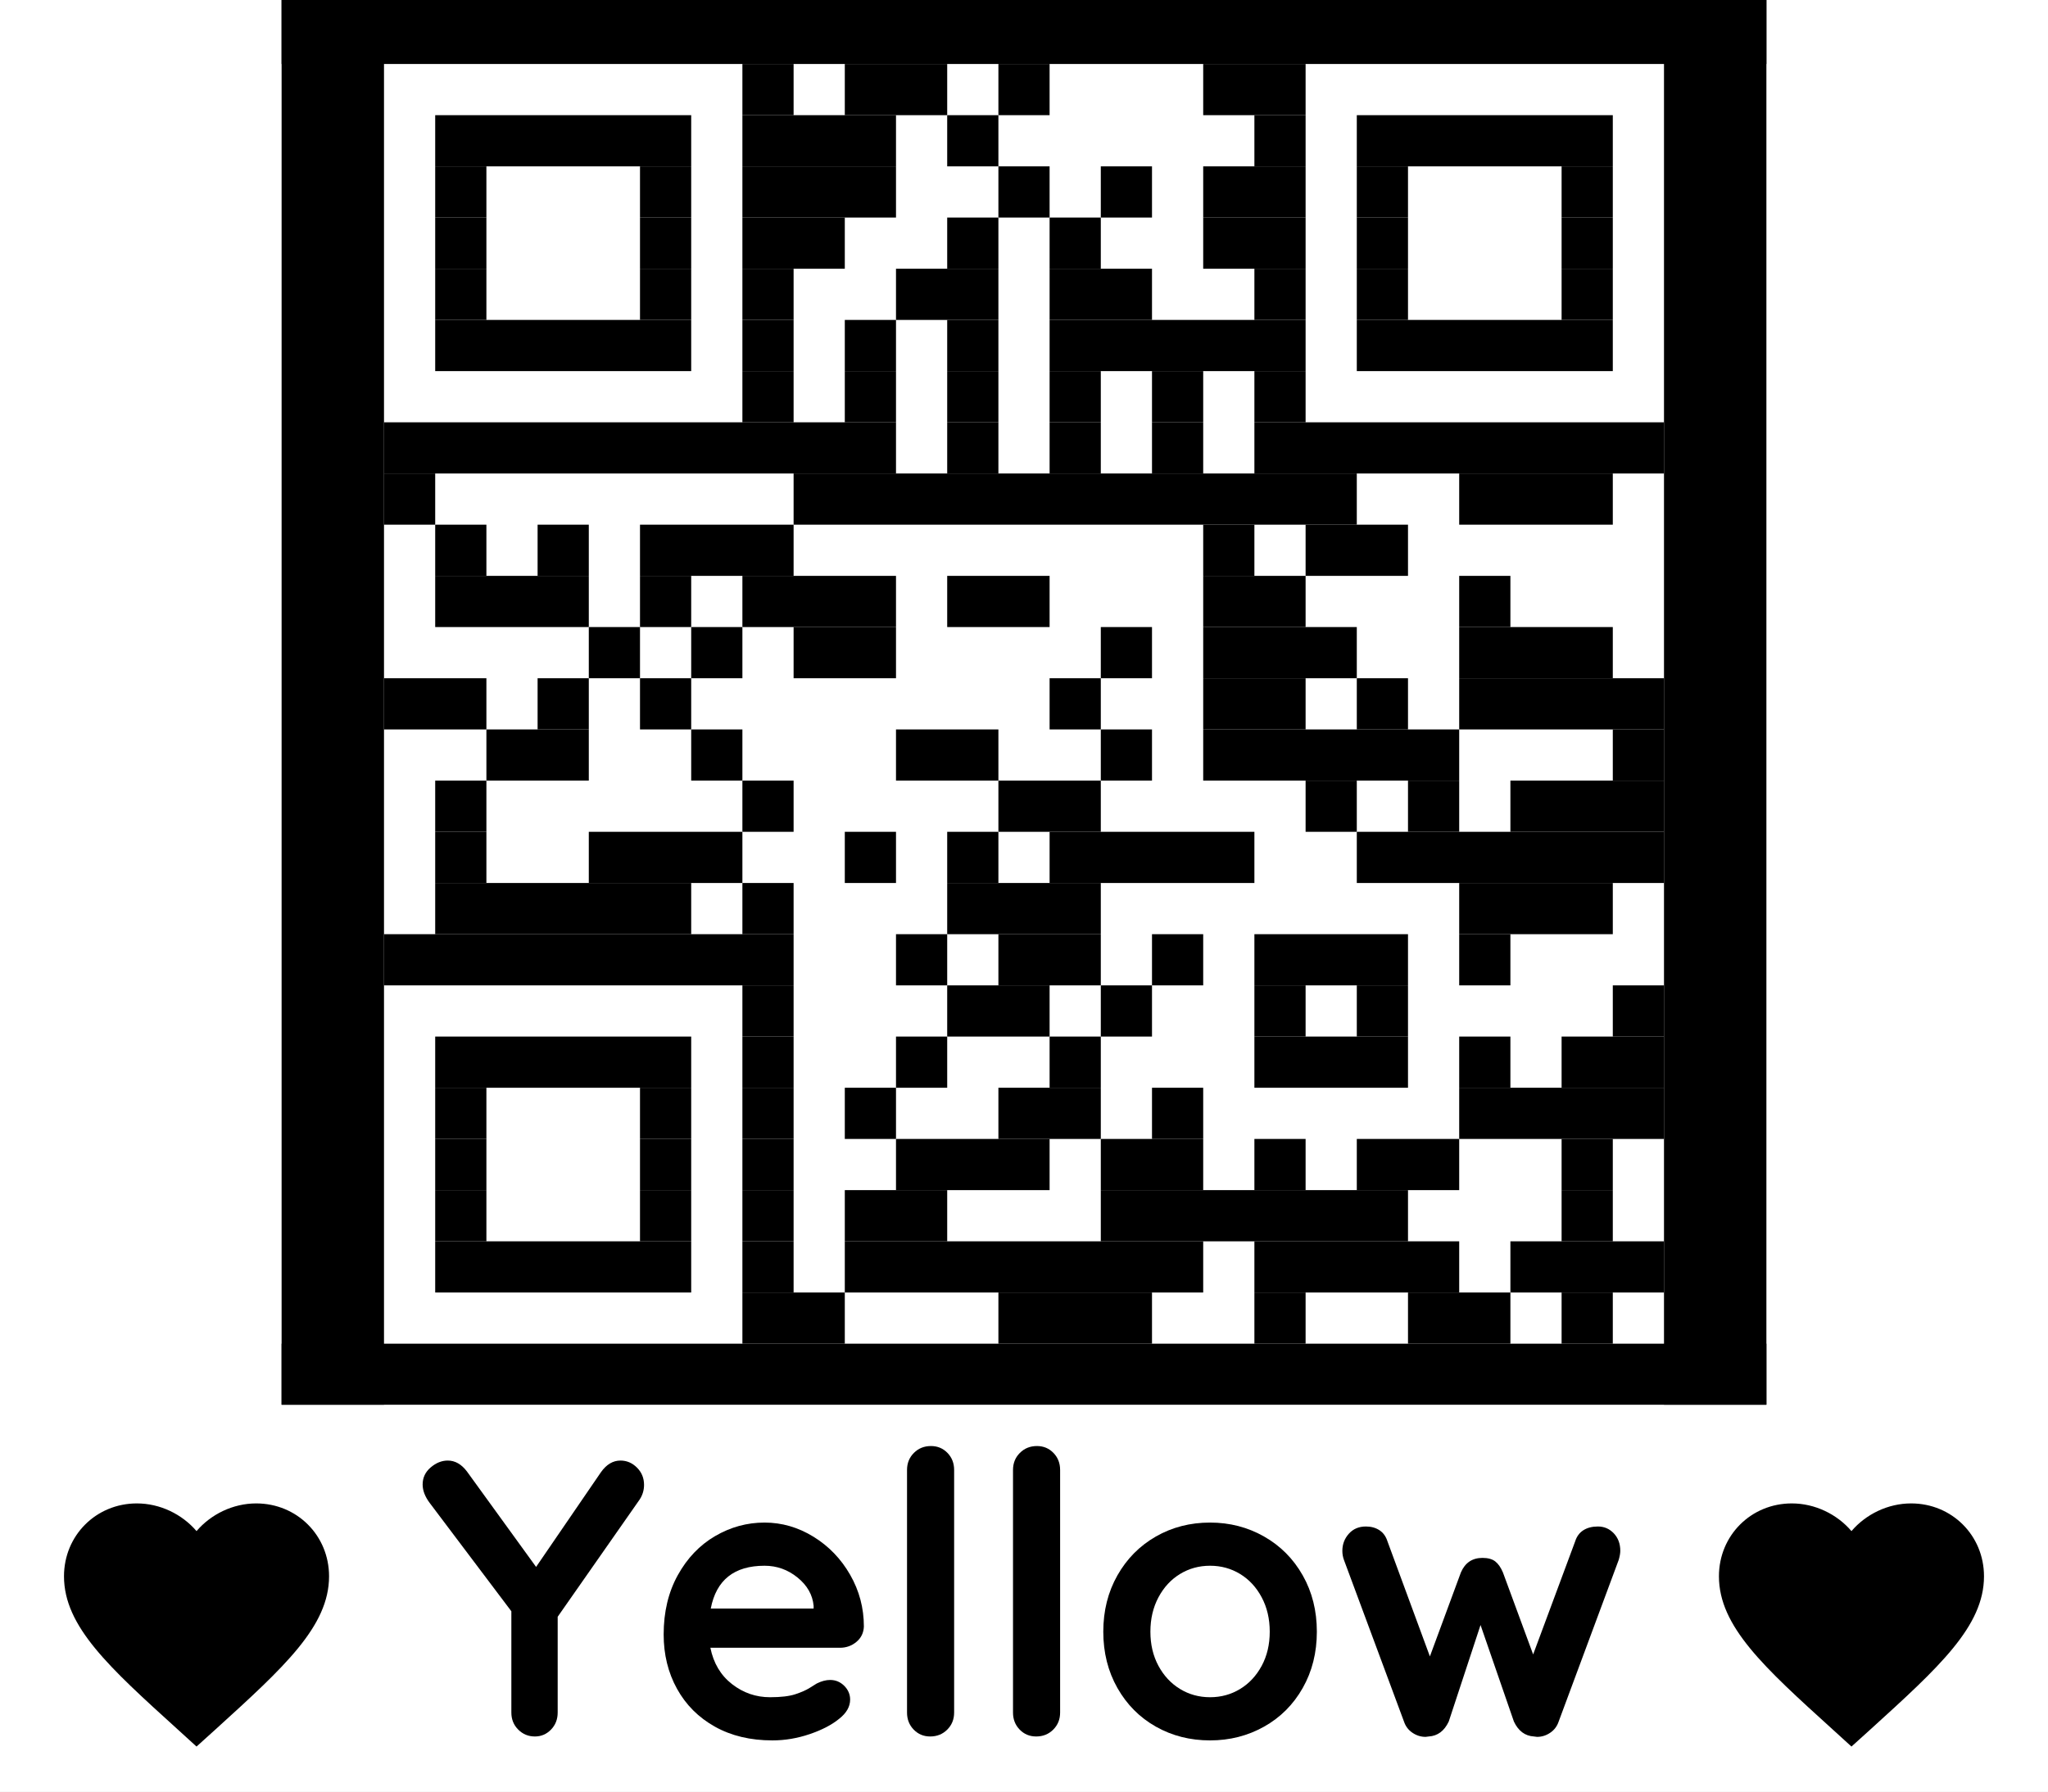
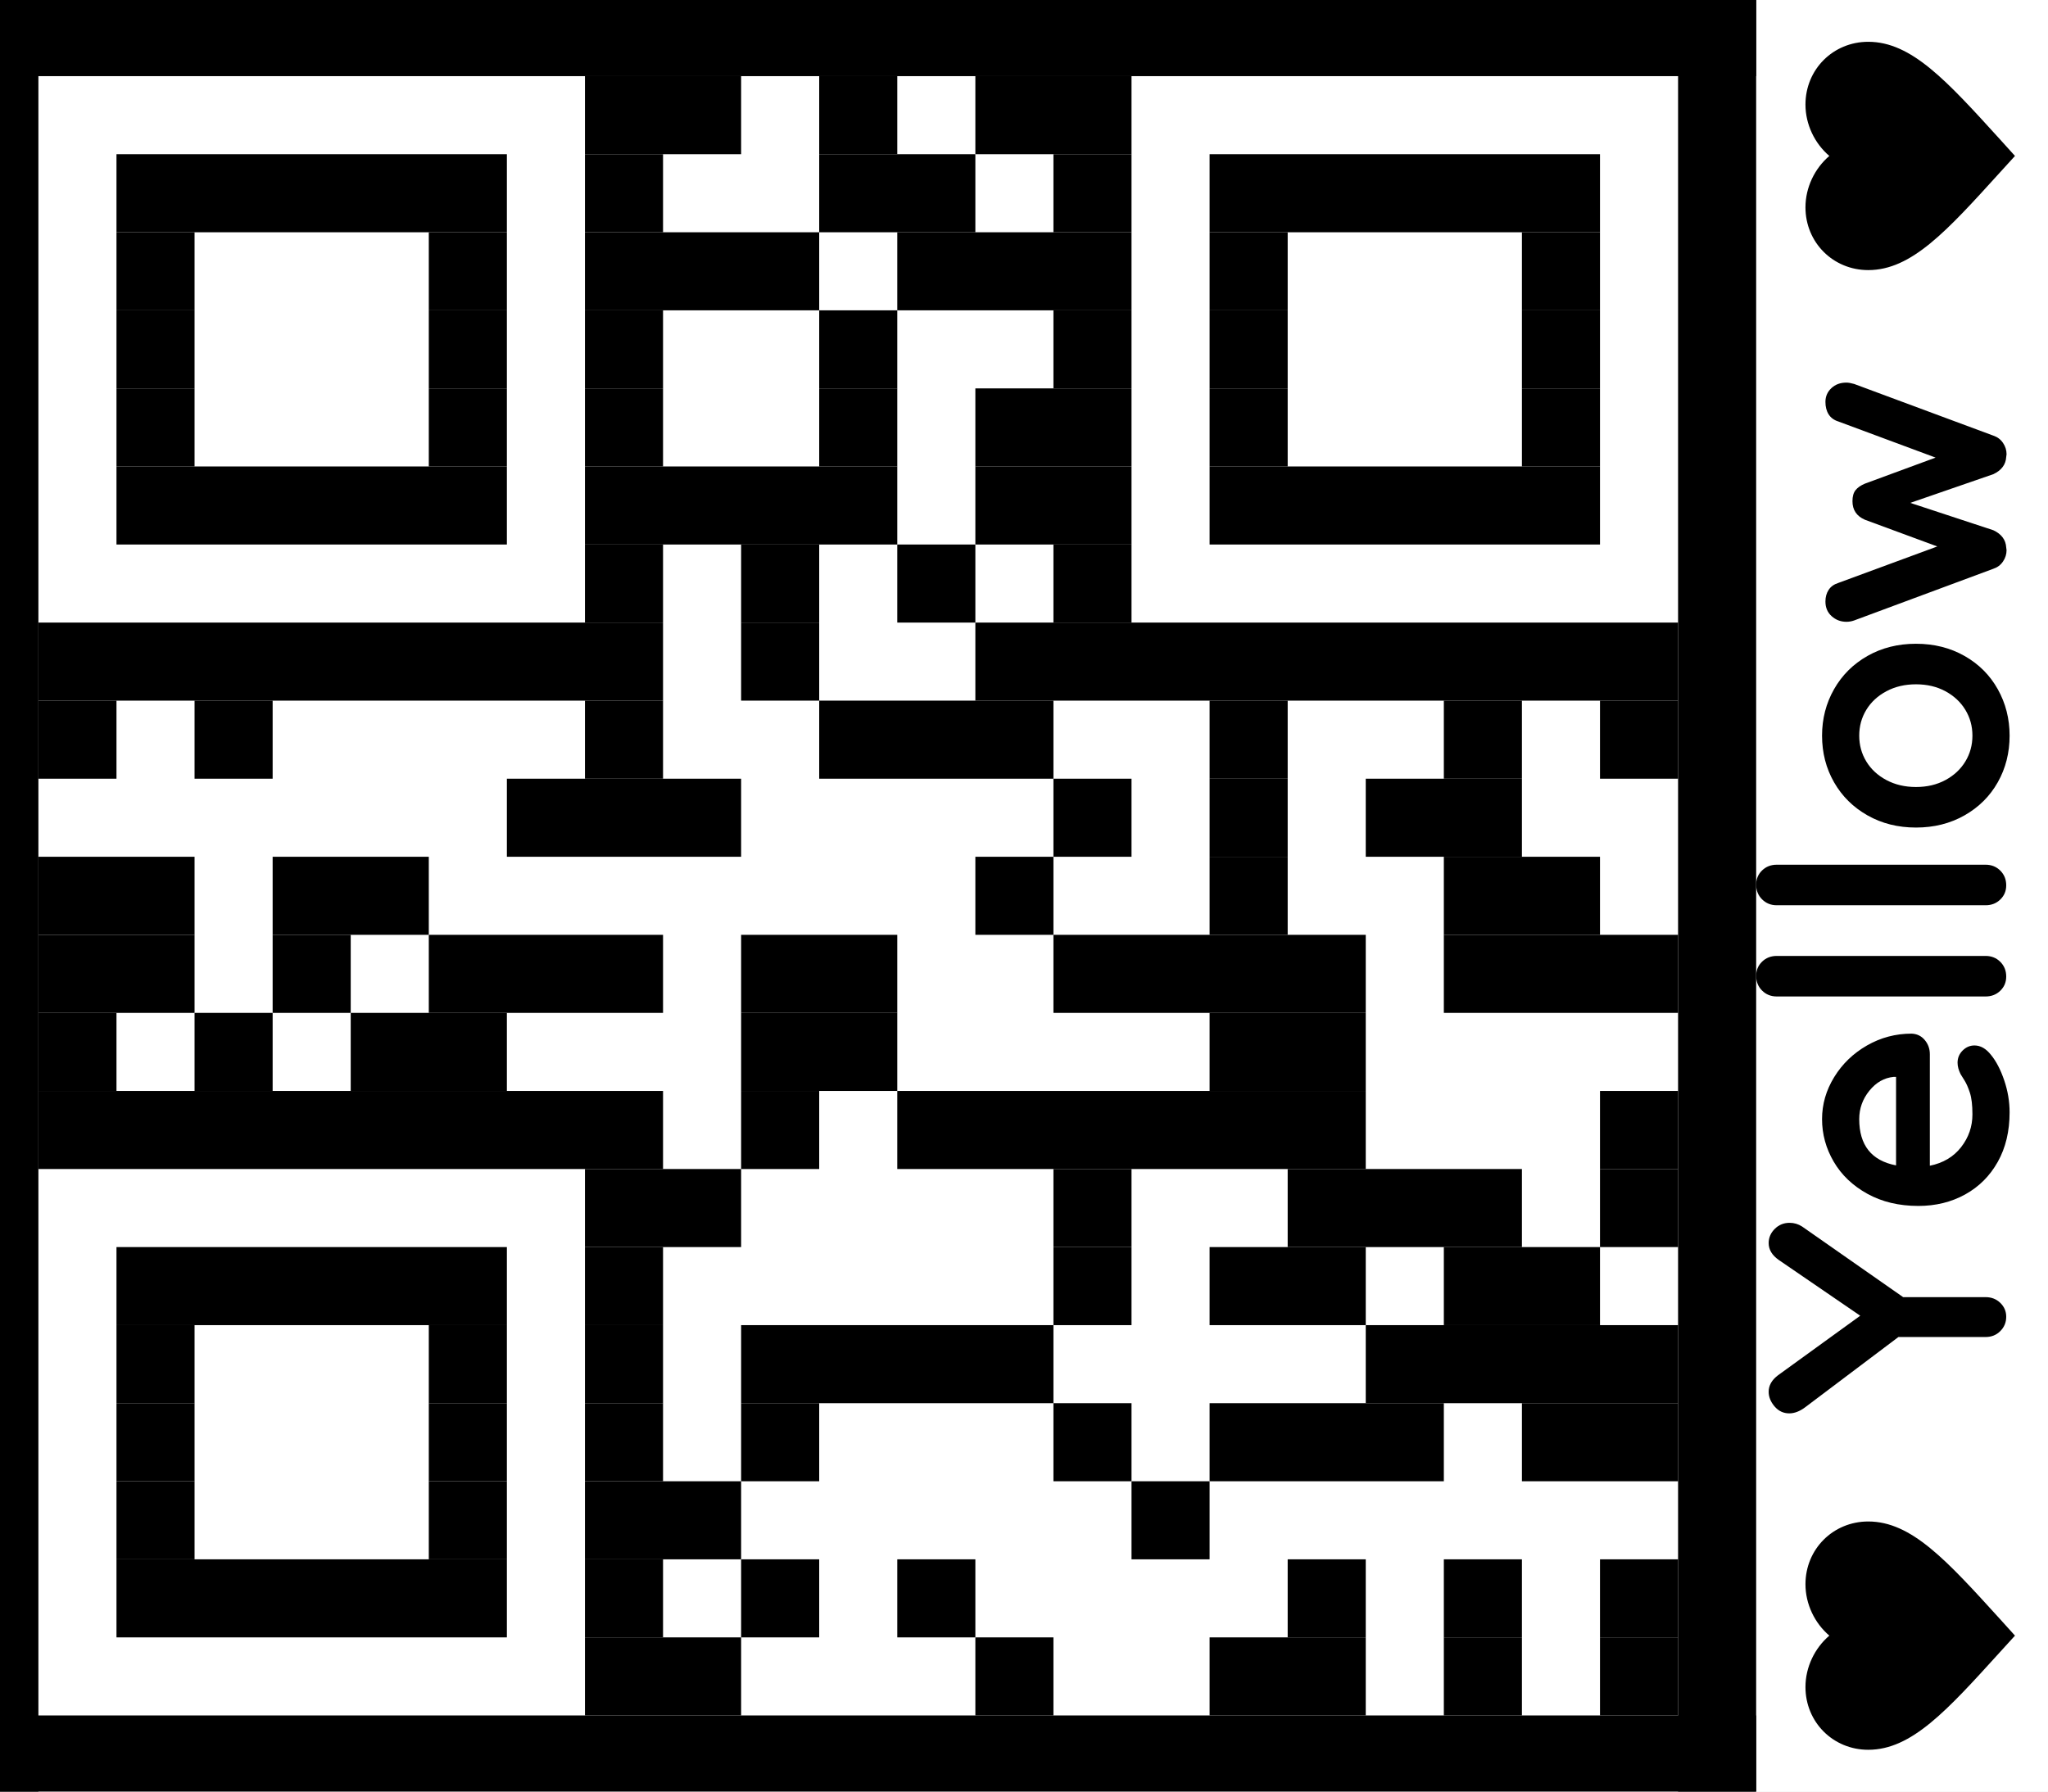
<svg xmlns="http://www.w3.org/2000/svg" width="16.0mm" height="14.0mm" viewBox="0 0 16.0 14.0">
  <rect width="16.0" height="14.0" fill="#fff" />
  <g id="qr" fill="#000">
-     <rect x="2.2" y="0" width="11.6" height="0.5" />
-     <rect x="2.2" y="10.5" width="11.6" height="0.477" />
-     <rect x="2.2" y="0" width="0.8" height="10.977" />
-     <rect x="13" y="0" width="0.8" height="10.977" />
-     <rect x="5.8" y="0.5" width="0.4" height="0.4" />
-     <rect x="6.6" y="0.5" width="0.8" height="0.4" />
-     <rect x="7.8" y="0.5" width="0.4" height="0.4" />
-     <rect x="9.4" y="0.5" width="0.8" height="0.4" />
-     <rect x="3.4" y="0.9" width="2" height="0.4" />
-     <rect x="5.8" y="0.9" width="1.2" height="0.4" />
-     <rect x="7.4" y="0.9" width="0.4" height="0.4" />
-     <rect x="9.8" y="0.9" width="0.4" height="0.4" />
-     <rect x="10.6" y="0.9" width="2" height="0.4" />
-     <rect x="3.4" y="1.3" width="0.4" height="0.4" />
-     <rect x="5" y="1.3" width="0.4" height="0.4" />
-     <rect x="5.8" y="1.3" width="1.2" height="0.4" />
-     <rect x="7.8" y="1.3" width="0.4" height="0.4" />
-     <rect x="8.6" y="1.3" width="0.4" height="0.4" />
-     <rect x="9.4" y="1.3" width="0.8" height="0.4" />
-     <rect x="10.6" y="1.3" width="0.4" height="0.4" />
-     <rect x="12.2" y="1.3" width="0.4" height="0.4" />
-     <rect x="3.4" y="1.7" width="0.4" height="0.4" />
-     <rect x="5" y="1.7" width="0.4" height="0.4" />
-     <rect x="5.8" y="1.7" width="0.8" height="0.4" />
-     <rect x="7.4" y="1.7" width="0.4" height="0.4" />
-     <rect x="8.2" y="1.7" width="0.4" height="0.4" />
-     <rect x="9.4" y="1.7" width="0.8" height="0.4" />
-     <rect x="10.6" y="1.7" width="0.4" height="0.4" />
-     <rect x="12.2" y="1.7" width="0.4" height="0.4" />
-     <rect x="3.4" y="2.1" width="0.4" height="0.4" />
-     <rect x="5" y="2.1" width="0.4" height="0.4" />
-     <rect x="5.8" y="2.1" width="0.4" height="0.4" />
-     <rect x="7" y="2.1" width="0.8" height="0.4" />
-     <rect x="8.2" y="2.1" width="0.8" height="0.4" />
-     <rect x="9.8" y="2.1" width="0.4" height="0.4" />
-     <rect x="10.6" y="2.1" width="0.4" height="0.4" />
-     <rect x="12.2" y="2.1" width="0.4" height="0.4" />
-     <rect x="3.4" y="2.5" width="2" height="0.4" />
-     <rect x="5.8" y="2.5" width="0.4" height="0.4" />
-     <rect x="6.6" y="2.5" width="0.4" height="0.4" />
-     <rect x="7.4" y="2.5" width="0.4" height="0.4" />
-     <rect x="8.2" y="2.5" width="2" height="0.4" />
-     <rect x="10.6" y="2.5" width="2" height="0.4" />
-     <rect x="5.8" y="2.9" width="0.4" height="0.4" />
-     <rect x="6.6" y="2.9" width="0.4" height="0.4" />
-     <rect x="7.4" y="2.9" width="0.4" height="0.4" />
-     <rect x="8.2" y="2.9" width="0.4" height="0.4" />
-     <rect x="9" y="2.9" width="0.4" height="0.4" />
-     <rect x="9.8" y="2.9" width="0.4" height="0.4" />
-     <rect x="3" y="3.3" width="4" height="0.4" />
-     <rect x="7.4" y="3.3" width="0.4" height="0.4" />
-     <rect x="8.2" y="3.3" width="0.4" height="0.4" />
-     <rect x="9" y="3.3" width="0.4" height="0.4" />
-     <rect x="9.8" y="3.3" width="3.2" height="0.4" />
-     <rect x="3" y="3.7" width="0.4" height="0.4" />
-     <rect x="6.2" y="3.7" width="4.4" height="0.4" />
-     <rect x="11.4" y="3.7" width="1.2" height="0.4" />
-     <rect x="3.4" y="4.1" width="0.4" height="0.4" />
-     <rect x="4.2" y="4.1" width="0.4" height="0.4" />
-     <rect x="5" y="4.1" width="1.2" height="0.4" />
-     <rect x="9.4" y="4.1" width="0.4" height="0.4" />
-     <rect x="10.2" y="4.1" width="0.8" height="0.4" />
-     <rect x="3.4" y="4.5" width="1.2" height="0.4" />
-     <rect x="5" y="4.5" width="0.4" height="0.4" />
-     <rect x="5.8" y="4.5" width="1.2" height="0.4" />
-     <rect x="7.4" y="4.5" width="0.8" height="0.4" />
-     <rect x="9.4" y="4.5" width="0.8" height="0.4" />
-     <rect x="11.4" y="4.5" width="0.4" height="0.4" />
-     <rect x="4.6" y="4.9" width="0.4" height="0.4" />
-     <rect x="5.4" y="4.9" width="0.4" height="0.4" />
-     <rect x="6.2" y="4.9" width="0.8" height="0.4" />
-     <rect x="8.6" y="4.9" width="0.4" height="0.4" />
-     <rect x="9.4" y="4.9" width="1.2" height="0.4" />
-     <rect x="11.4" y="4.9" width="1.2" height="0.4" />
-     <rect x="3" y="5.3" width="0.8" height="0.4" />
-     <rect x="4.2" y="5.3" width="0.4" height="0.4" />
-     <rect x="5" y="5.3" width="0.4" height="0.4" />
-     <rect x="8.2" y="5.3" width="0.4" height="0.4" />
-     <rect x="9.4" y="5.3" width="0.8" height="0.4" />
-     <rect x="10.6" y="5.3" width="0.4" height="0.4" />
-     <rect x="11.4" y="5.3" width="1.6" height="0.4" />
-     <rect x="3.8" y="5.7" width="0.8" height="0.4" />
-     <rect x="5.4" y="5.7" width="0.4" height="0.4" />
-     <rect x="7" y="5.7" width="0.8" height="0.4" />
-     <rect x="8.6" y="5.7" width="0.4" height="0.4" />
-     <rect x="9.4" y="5.7" width="2" height="0.4" />
-     <rect x="12.6" y="5.7" width="0.4" height="0.4" />
-     <rect x="3.4" y="6.1" width="0.4" height="0.4" />
-     <rect x="5.8" y="6.1" width="0.4" height="0.4" />
-     <rect x="7.8" y="6.1" width="0.8" height="0.4" />
-     <rect x="10.2" y="6.1" width="0.4" height="0.4" />
-     <rect x="11" y="6.1" width="0.4" height="0.4" />
-     <rect x="11.8" y="6.1" width="1.2" height="0.4" />
-     <rect x="3.4" y="6.5" width="0.4" height="0.4" />
-     <rect x="4.6" y="6.5" width="1.2" height="0.4" />
-     <rect x="6.6" y="6.5" width="0.4" height="0.4" />
-     <rect x="7.4" y="6.5" width="0.4" height="0.4" />
-     <rect x="8.2" y="6.5" width="1.6" height="0.4" />
-     <rect x="10.6" y="6.5" width="2.4" height="0.4" />
-     <rect x="3.4" y="6.9" width="2" height="0.4" />
-     <rect x="5.8" y="6.9" width="0.4" height="0.4" />
-     <rect x="7.4" y="6.9" width="1.2" height="0.4" />
-     <rect x="11.4" y="6.9" width="1.2" height="0.4" />
-     <rect x="3" y="7.3" width="3.2" height="0.4" />
-     <rect x="7" y="7.3" width="0.4" height="0.4" />
-     <rect x="7.8" y="7.3" width="0.8" height="0.4" />
-     <rect x="9" y="7.3" width="0.4" height="0.4" />
-     <rect x="9.8" y="7.3" width="1.2" height="0.4" />
-     <rect x="11.4" y="7.3" width="0.4" height="0.4" />
-     <rect x="5.8" y="7.7" width="0.4" height="0.4" />
-     <rect x="7.4" y="7.7" width="0.8" height="0.4" />
-     <rect x="8.6" y="7.7" width="0.4" height="0.4" />
-     <rect x="9.8" y="7.7" width="0.4" height="0.4" />
-     <rect x="10.6" y="7.7" width="0.4" height="0.4" />
-     <rect x="12.6" y="7.7" width="0.4" height="0.4" />
-     <rect x="3.4" y="8.1" width="2" height="0.4" />
-     <rect x="5.8" y="8.1" width="0.4" height="0.4" />
-     <rect x="7" y="8.1" width="0.4" height="0.4" />
-     <rect x="8.2" y="8.1" width="0.4" height="0.4" />
-     <rect x="9.8" y="8.1" width="1.2" height="0.4" />
-     <rect x="11.4" y="8.1" width="0.4" height="0.4" />
-     <rect x="12.2" y="8.1" width="0.8" height="0.4" />
-     <rect x="3.4" y="8.5" width="0.4" height="0.4" />
-     <rect x="5" y="8.5" width="0.4" height="0.4" />
-     <rect x="5.8" y="8.5" width="0.4" height="0.4" />
-     <rect x="6.6" y="8.5" width="0.4" height="0.4" />
-     <rect x="7.8" y="8.5" width="0.8" height="0.4" />
-     <rect x="9" y="8.5" width="0.4" height="0.4" />
-     <rect x="11.4" y="8.5" width="1.6" height="0.4" />
-     <rect x="3.4" y="8.9" width="0.4" height="0.4" />
-     <rect x="5" y="8.9" width="0.4" height="0.4" />
-     <rect x="5.8" y="8.9" width="0.4" height="0.4" />
-     <rect x="7" y="8.9" width="1.2" height="0.4" />
-     <rect x="8.6" y="8.9" width="0.8" height="0.4" />
-     <rect x="9.8" y="8.9" width="0.4" height="0.4" />
-     <rect x="10.6" y="8.9" width="0.8" height="0.4" />
-     <rect x="12.2" y="8.9" width="0.4" height="0.4" />
-     <rect x="3.4" y="9.3" width="0.4" height="0.4" />
-     <rect x="5" y="9.3" width="0.4" height="0.4" />
-     <rect x="5.8" y="9.3" width="0.4" height="0.4" />
-     <rect x="6.6" y="9.3" width="0.8" height="0.4" />
-     <rect x="8.6" y="9.3" width="2.4" height="0.4" />
-     <rect x="12.2" y="9.3" width="0.4" height="0.4" />
-     <rect x="3.4" y="9.7" width="2" height="0.4" />
-     <rect x="5.8" y="9.7" width="0.4" height="0.4" />
-     <rect x="6.6" y="9.7" width="2.8" height="0.4" />
-     <rect x="9.8" y="9.7" width="1.6" height="0.4" />
-     <rect x="11.8" y="9.7" width="1.2" height="0.4" />
-     <rect x="5.8" y="10.1" width="0.8" height="0.4" />
-     <rect x="7.8" y="10.1" width="1.2" height="0.4" />
-     <rect x="9.8" y="10.1" width="0.4" height="0.4" />
-     <rect x="11" y="10.1" width="0.8" height="0.4" />
-     <rect x="12.2" y="10.1" width="0.4" height="0.4" />
+     <rect x="0" y="0" width="13.72" height="0.595" />
+     <rect x="0" y="13.405" width="13.72" height="0.595" />
+     <rect x="0" y="0" width="0.3" height="14" />
+     <rect x="13.11" y="0" width="0.61" height="14" />
+     <rect x="4.57" y="0.595" width="1.22" height="0.61" />
+     <rect x="6.4" y="0.595" width="0.61" height="0.61" />
+     <rect x="7.62" y="0.595" width="1.22" height="0.61" />
+     <rect x="0.91" y="1.205" width="3.05" height="0.61" />
+     <rect x="4.57" y="1.205" width="0.61" height="0.61" />
+     <rect x="6.4" y="1.205" width="1.22" height="0.61" />
+     <rect x="8.23" y="1.205" width="0.61" height="0.61" />
+     <rect x="9.45" y="1.205" width="3.05" height="0.61" />
+     <rect x="0.91" y="1.815" width="0.61" height="0.61" />
+     <rect x="3.35" y="1.815" width="0.61" height="0.61" />
+     <rect x="4.57" y="1.815" width="1.83" height="0.61" />
+     <rect x="7.01" y="1.815" width="1.83" height="0.61" />
+     <rect x="9.45" y="1.815" width="0.61" height="0.61" />
+     <rect x="11.89" y="1.815" width="0.61" height="0.61" />
+     <rect x="0.91" y="2.425" width="0.61" height="0.61" />
+     <rect x="3.35" y="2.425" width="0.61" height="0.61" />
+     <rect x="4.57" y="2.425" width="0.61" height="0.61" />
+     <rect x="6.4" y="2.425" width="0.61" height="0.61" />
+     <rect x="8.23" y="2.425" width="0.61" height="0.61" />
+     <rect x="9.45" y="2.425" width="0.61" height="0.61" />
+     <rect x="11.89" y="2.425" width="0.61" height="0.61" />
+     <rect x="0.91" y="3.035" width="0.61" height="0.61" />
+     <rect x="3.35" y="3.035" width="0.61" height="0.61" />
+     <rect x="4.57" y="3.035" width="0.61" height="0.61" />
+     <rect x="6.4" y="3.035" width="0.61" height="0.61" />
+     <rect x="7.62" y="3.035" width="1.22" height="0.61" />
+     <rect x="9.45" y="3.035" width="0.61" height="0.61" />
+     <rect x="11.89" y="3.035" width="0.61" height="0.61" />
+     <rect x="0.91" y="3.645" width="3.05" height="0.61" />
+     <rect x="4.57" y="3.645" width="2.44" height="0.61" />
+     <rect x="7.62" y="3.645" width="1.22" height="0.61" />
+     <rect x="9.45" y="3.645" width="3.05" height="0.61" />
+     <rect x="4.57" y="4.255" width="0.61" height="0.61" />
+     <rect x="5.79" y="4.255" width="0.61" height="0.61" />
+     <rect x="7.01" y="4.255" width="0.61" height="0.61" />
+     <rect x="8.23" y="4.255" width="0.61" height="0.61" />
+     <rect x="0.3" y="4.865" width="4.88" height="0.61" />
+     <rect x="5.79" y="4.865" width="0.61" height="0.61" />
+     <rect x="7.62" y="4.865" width="5.49" height="0.61" />
+     <rect x="0.3" y="5.475" width="0.61" height="0.61" />
+     <rect x="1.52" y="5.475" width="0.61" height="0.61" />
+     <rect x="4.57" y="5.475" width="0.61" height="0.61" />
+     <rect x="6.4" y="5.475" width="1.83" height="0.61" />
+     <rect x="9.45" y="5.475" width="0.61" height="0.61" />
+     <rect x="11.28" y="5.475" width="0.61" height="0.61" />
+     <rect x="12.5" y="5.475" width="0.61" height="0.61" />
+     <rect x="3.96" y="6.085" width="1.83" height="0.61" />
+     <rect x="8.23" y="6.085" width="0.61" height="0.61" />
+     <rect x="9.45" y="6.085" width="0.61" height="0.61" />
+     <rect x="10.67" y="6.085" width="1.22" height="0.61" />
+     <rect x="0.3" y="6.695" width="1.22" height="0.61" />
+     <rect x="2.13" y="6.695" width="1.22" height="0.61" />
+     <rect x="7.62" y="6.695" width="0.61" height="0.61" />
+     <rect x="9.45" y="6.695" width="0.61" height="0.61" />
+     <rect x="11.28" y="6.695" width="1.22" height="0.61" />
+     <rect x="0.3" y="7.305" width="1.22" height="0.61" />
+     <rect x="2.13" y="7.305" width="0.61" height="0.61" />
+     <rect x="3.35" y="7.305" width="1.83" height="0.61" />
+     <rect x="5.79" y="7.305" width="1.22" height="0.61" />
+     <rect x="8.23" y="7.305" width="2.44" height="0.61" />
+     <rect x="11.28" y="7.305" width="1.83" height="0.61" />
+     <rect x="0.3" y="7.915" width="0.61" height="0.61" />
+     <rect x="1.52" y="7.915" width="0.61" height="0.61" />
+     <rect x="2.74" y="7.915" width="1.22" height="0.61" />
+     <rect x="5.79" y="7.915" width="1.22" height="0.61" />
+     <rect x="9.45" y="7.915" width="1.22" height="0.61" />
+     <rect x="0.3" y="8.525" width="4.88" height="0.61" />
+     <rect x="5.79" y="8.525" width="0.61" height="0.61" />
+     <rect x="7.01" y="8.525" width="3.66" height="0.61" />
+     <rect x="12.5" y="8.525" width="0.61" height="0.61" />
+     <rect x="4.57" y="9.135" width="1.22" height="0.61" />
+     <rect x="8.23" y="9.135" width="0.61" height="0.61" />
+     <rect x="10.06" y="9.135" width="1.83" height="0.61" />
+     <rect x="12.5" y="9.135" width="0.61" height="0.61" />
+     <rect x="0.91" y="9.745" width="3.05" height="0.61" />
+     <rect x="4.57" y="9.745" width="0.61" height="0.61" />
+     <rect x="8.23" y="9.745" width="0.61" height="0.61" />
+     <rect x="9.45" y="9.745" width="1.22" height="0.61" />
+     <rect x="11.28" y="9.745" width="1.22" height="0.61" />
+     <rect x="0.91" y="10.355" width="0.61" height="0.61" />
+     <rect x="3.35" y="10.355" width="0.61" height="0.61" />
+     <rect x="4.57" y="10.355" width="0.61" height="0.61" />
+     <rect x="5.79" y="10.355" width="2.44" height="0.61" />
+     <rect x="10.67" y="10.355" width="2.44" height="0.61" />
+     <rect x="0.91" y="10.965" width="0.61" height="0.61" />
+     <rect x="3.35" y="10.965" width="0.61" height="0.61" />
+     <rect x="4.57" y="10.965" width="0.61" height="0.61" />
+     <rect x="5.79" y="10.965" width="0.61" height="0.61" />
+     <rect x="8.23" y="10.965" width="0.61" height="0.61" />
+     <rect x="9.45" y="10.965" width="1.83" height="0.61" />
+     <rect x="11.89" y="10.965" width="1.22" height="0.61" />
+     <rect x="0.91" y="11.575" width="0.61" height="0.61" />
+     <rect x="3.35" y="11.575" width="0.61" height="0.61" />
+     <rect x="4.57" y="11.575" width="1.22" height="0.61" />
+     <rect x="8.84" y="11.575" width="0.61" height="0.61" />
+     <rect x="0.91" y="12.185" width="3.05" height="0.61" />
+     <rect x="4.57" y="12.185" width="0.61" height="0.61" />
+     <rect x="5.79" y="12.185" width="0.61" height="0.61" />
+     <rect x="7.01" y="12.185" width="0.61" height="0.61" />
+     <rect x="10.06" y="12.185" width="0.61" height="0.61" />
+     <rect x="11.28" y="12.185" width="0.61" height="0.61" />
+     <rect x="12.5" y="12.185" width="0.61" height="0.61" />
+     <rect x="4.57" y="12.795" width="1.22" height="0.61" />
+     <rect x="7.62" y="12.795" width="0.61" height="0.61" />
+     <rect x="9.45" y="12.795" width="1.22" height="0.61" />
+     <rect x="11.28" y="12.795" width="0.61" height="0.61" />
+     <rect x="12.5" y="12.795" width="0.61" height="0.61" />
  </g>
-   <g id="hearts" fill="#000">
-     <path transform="translate(0.2929 11.4375) scale(0.10354)" d="M12 21.35l-1.45-1.32C5.4 15.36 2 12.28 2 8.5 2 5.42 4.42 3 7.5 3c1.74 0 3.41.81 4.5 2.09C13.09 3.81 14.76 3 16.5 3 19.58 3 22 5.42 22 8.5c0 3.78-3.4 6.86-8.55 11.54L12 21.35z" />
-     <path transform="translate(13.2221 11.4375) scale(0.10354)" d="M12 21.35l-1.45-1.32C5.4 15.36 2 12.28 2 8.5 2 5.42 4.42 3 7.5 3c1.74 0 3.41.81 4.5 2.09C13.09 3.81 14.76 3 16.5 3 19.58 3 22 5.42 22 8.5c0 3.78-3.4 6.86-8.55 11.54L12 21.35z" />
-   </g>
-   <g id="name" fill="#000">
-     <path transform="translate(3.2497 13.5693) scale(0.003067 -0.003067)" d="M570 604 361 305V61Q361 35 344.0 17.5Q327 0 303 0Q278 0 260.5 17.5Q243 35 243 61V319L35 595Q17 619 17 642Q17 668 37.5 685.5Q58 703 81 703Q109 703 130 675L306 432L471 673Q492 703 521 703Q545 703 563.0 685.0Q581 667 581 641Q581 621 570 604Z" />
-     <path transform="translate(5.0775 13.5693) scale(0.003067 -0.003067)" d="M484 226H154Q166 167 209.0 133.5Q252 100 306 100Q347 100 370.0 107.5Q393 115 406.5 123.5Q420 132 425 135Q443 144 459 144Q480 144 495.0 129.0Q510 114 510 94Q510 67 482 45Q454 22 407.0 6.0Q360 -10 312 -10Q228 -10 165.5 25.0Q103 60 69.0 121.5Q35 183 35 260Q35 346 71.0 411.0Q107 476 166.0 510.5Q225 545 292 545Q358 545 416.5 509.0Q475 473 510.0 412.0Q545 351 545 280Q544 256 526.0 241.0Q508 226 484 226ZM155 326H417V333Q413 375 376.0 405.0Q339 435 292 435Q176 435 155 326Z" />
-     <path transform="translate(6.8561 13.5693) scale(0.003067 -0.003067)" d="M134 0Q109 0 92.0 17.5Q75 35 75 61V679Q75 705 92.5 722.5Q110 740 136 740Q161 740 178.0 722.5Q195 705 195 679V61Q195 35 177.5 17.5Q160 0 134 0Z" />
-     <path transform="translate(7.6841 13.5693) scale(0.003067 -0.003067)" d="M134 0Q109 0 92.0 17.5Q75 35 75 61V679Q75 705 92.5 722.5Q110 740 136 740Q161 740 178.0 722.5Q195 705 195 679V61Q195 35 177.5 17.5Q160 0 134 0Z" />
-     <path transform="translate(8.5121 13.5693) scale(0.003067 -0.003067)" d="M307 -10Q231 -10 169.0 25.0Q107 60 71.0 123.5Q35 187 35 267Q35 347 71.0 410.5Q107 474 169.0 509.5Q231 545 307 545Q382 545 444.5 509.5Q507 474 543.0 410.5Q579 347 579 267Q579 187 543.0 123.5Q507 60 444.5 25.0Q382 -10 307 -10ZM307 435Q265 435 230.5 414.0Q196 393 175.5 354.5Q155 316 155 267Q155 218 175.5 180.0Q196 142 230.5 121.0Q265 100 307 100Q349 100 383.5 121.0Q418 142 438.5 180.0Q459 218 459 267Q459 316 438.5 354.5Q418 393 383.5 414.0Q349 435 307 435Z" />
-     <path transform="translate(10.3951 13.5693) scale(0.003067 -0.003067)" d="M738 473Q738 464 734 450L581 38Q575 20 559.5 9.5Q544 -1 526 -1L518 0Q484 2 467 38L382 284L301 38Q284 2 250 0L242 -1Q224 -1 208.5 9.5Q193 20 187 38L34 450Q30 461 30 473Q30 498 46.5 516.5Q63 535 90 535Q110 535 124.5 525.5Q139 516 145 497L253 204L332 418Q348 455 387 455Q408 455 419.5 446.0Q431 437 439 418L516 209L623 497Q629 516 644.0 525.5Q659 535 681 535Q705 535 721.5 517.5Q738 500 738 473Z" />
+   <g id="name" fill="#000" transform="translate(15.6736 13.6733) rotate(-90)">
+     <path transform="translate(-0.1784 -1.836) scale(0.0892)" d="M12 21.35l-1.45-1.32C5.4 15.36 2 12.28 2 8.5 2 5.42 4.42 3 7.5 3c1.74 0 3.41.81 4.5 2.09C13.09 3.81 14.76 3 16.5 3 19.58 3 22 5.42 22 8.5c0 3.78-3.4 6.86-8.55 11.54L12 21.35z" />
+     <path transform="translate(11.3843 -1.836) scale(0.0892)" d="M12 21.35l-1.45-1.32C5.4 15.36 2 12.28 2 8.5 2 5.42 4.42 3 7.5 3c1.74 0 3.41.81 4.5 2.09C13.09 3.81 14.76 3 16.5 3 19.58 3 22 5.42 22 8.5c0 3.78-3.4 6.86-8.55 11.54L12 21.35z" />
+     <path transform="translate(2.584 0) scale(0.00264 -0.00264)" d="M570 604 361 305V61Q361 35 344.0 17.5Q327 0 303 0Q278 0 260.5 17.5Q243 35 243 61V319L35 595Q17 619 17 642Q17 668 37.5 685.5Q58 703 81 703Q109 703 130 675L306 432L471 673Q492 703 521 703Q545 703 563.0 685.0Q581 667 581 641Q581 621 570 604Z" />
+     <path transform="translate(4.1574 0) scale(0.00264 -0.00264)" d="M484 226H154Q166 167 209.0 133.5Q252 100 306 100Q347 100 370.0 107.5Q393 115 406.5 123.5Q420 132 425 135Q443 144 459 144Q480 144 495.0 129.0Q510 114 510 94Q510 67 482 45Q454 22 407.0 6.0Q360 -10 312 -10Q228 -10 165.5 25.0Q103 60 69.0 121.5Q35 183 35 260Q35 346 71.0 411.0Q107 476 166.0 510.5Q225 545 292 545Q358 545 416.5 509.0Q475 473 510.0 412.0Q545 351 545 280Q544 256 526.0 241.0Q508 226 484 226ZM155 326H417V333Q413 375 376.0 405.0Q339 435 292 435Q176 435 155 326Z" />
+     <path transform="translate(5.6886 0) scale(0.00264 -0.00264)" d="M134 0Q109 0 92.0 17.5Q75 35 75 61V679Q75 705 92.5 722.5Q110 740 136 740Q161 740 178.0 722.5Q195 705 195 679V61Q195 35 177.5 17.5Q160 0 134 0Z" />
+     <path transform="translate(6.4014 0) scale(0.00264 -0.00264)" d="M134 0Q109 0 92.0 17.5Q75 35 75 61V679Q75 705 92.5 722.5Q110 740 136 740Q161 740 178.0 722.5Q195 705 195 679V61Q195 35 177.5 17.5Q160 0 134 0Z" />
+     <path transform="translate(7.1142 0) scale(0.00264 -0.00264)" d="M307 -10Q231 -10 169.0 25.0Q107 60 71.0 123.5Q35 187 35 267Q35 347 71.0 410.5Q107 474 169.0 509.5Q231 545 307 545Q382 545 444.5 509.5Q507 474 543.0 410.5Q579 347 579 267Q579 187 543.0 123.5Q507 60 444.5 25.0Q382 -10 307 -10ZM307 435Q265 435 230.5 414.0Q196 393 175.5 354.5Q155 316 155 267Q155 218 175.5 180.0Q196 142 230.5 121.0Q265 100 307 100Q349 100 383.5 121.0Q418 142 438.5 180.0Q459 218 459 267Q459 316 438.5 354.5Q418 393 383.5 414.0Q349 435 307 435Z" />
+     <path transform="translate(8.7352 0) scale(0.00264 -0.00264)" d="M738 473Q738 464 734 450L581 38Q575 20 559.5 9.5Q544 -1 526 -1L518 0Q484 2 467 38L382 284L301 38Q284 2 250 0L242 -1Q224 -1 208.5 9.5Q193 20 187 38L34 450Q30 461 30 473Q30 498 46.5 516.5Q63 535 90 535Q110 535 124.5 525.5Q139 516 145 497L253 204L332 418Q348 455 387 455Q408 455 419.5 446.0Q431 437 439 418L516 209L623 497Q629 516 644.0 525.5Q659 535 681 535Q705 535 721.5 517.5Q738 500 738 473Z" />
  </g>
</svg>
